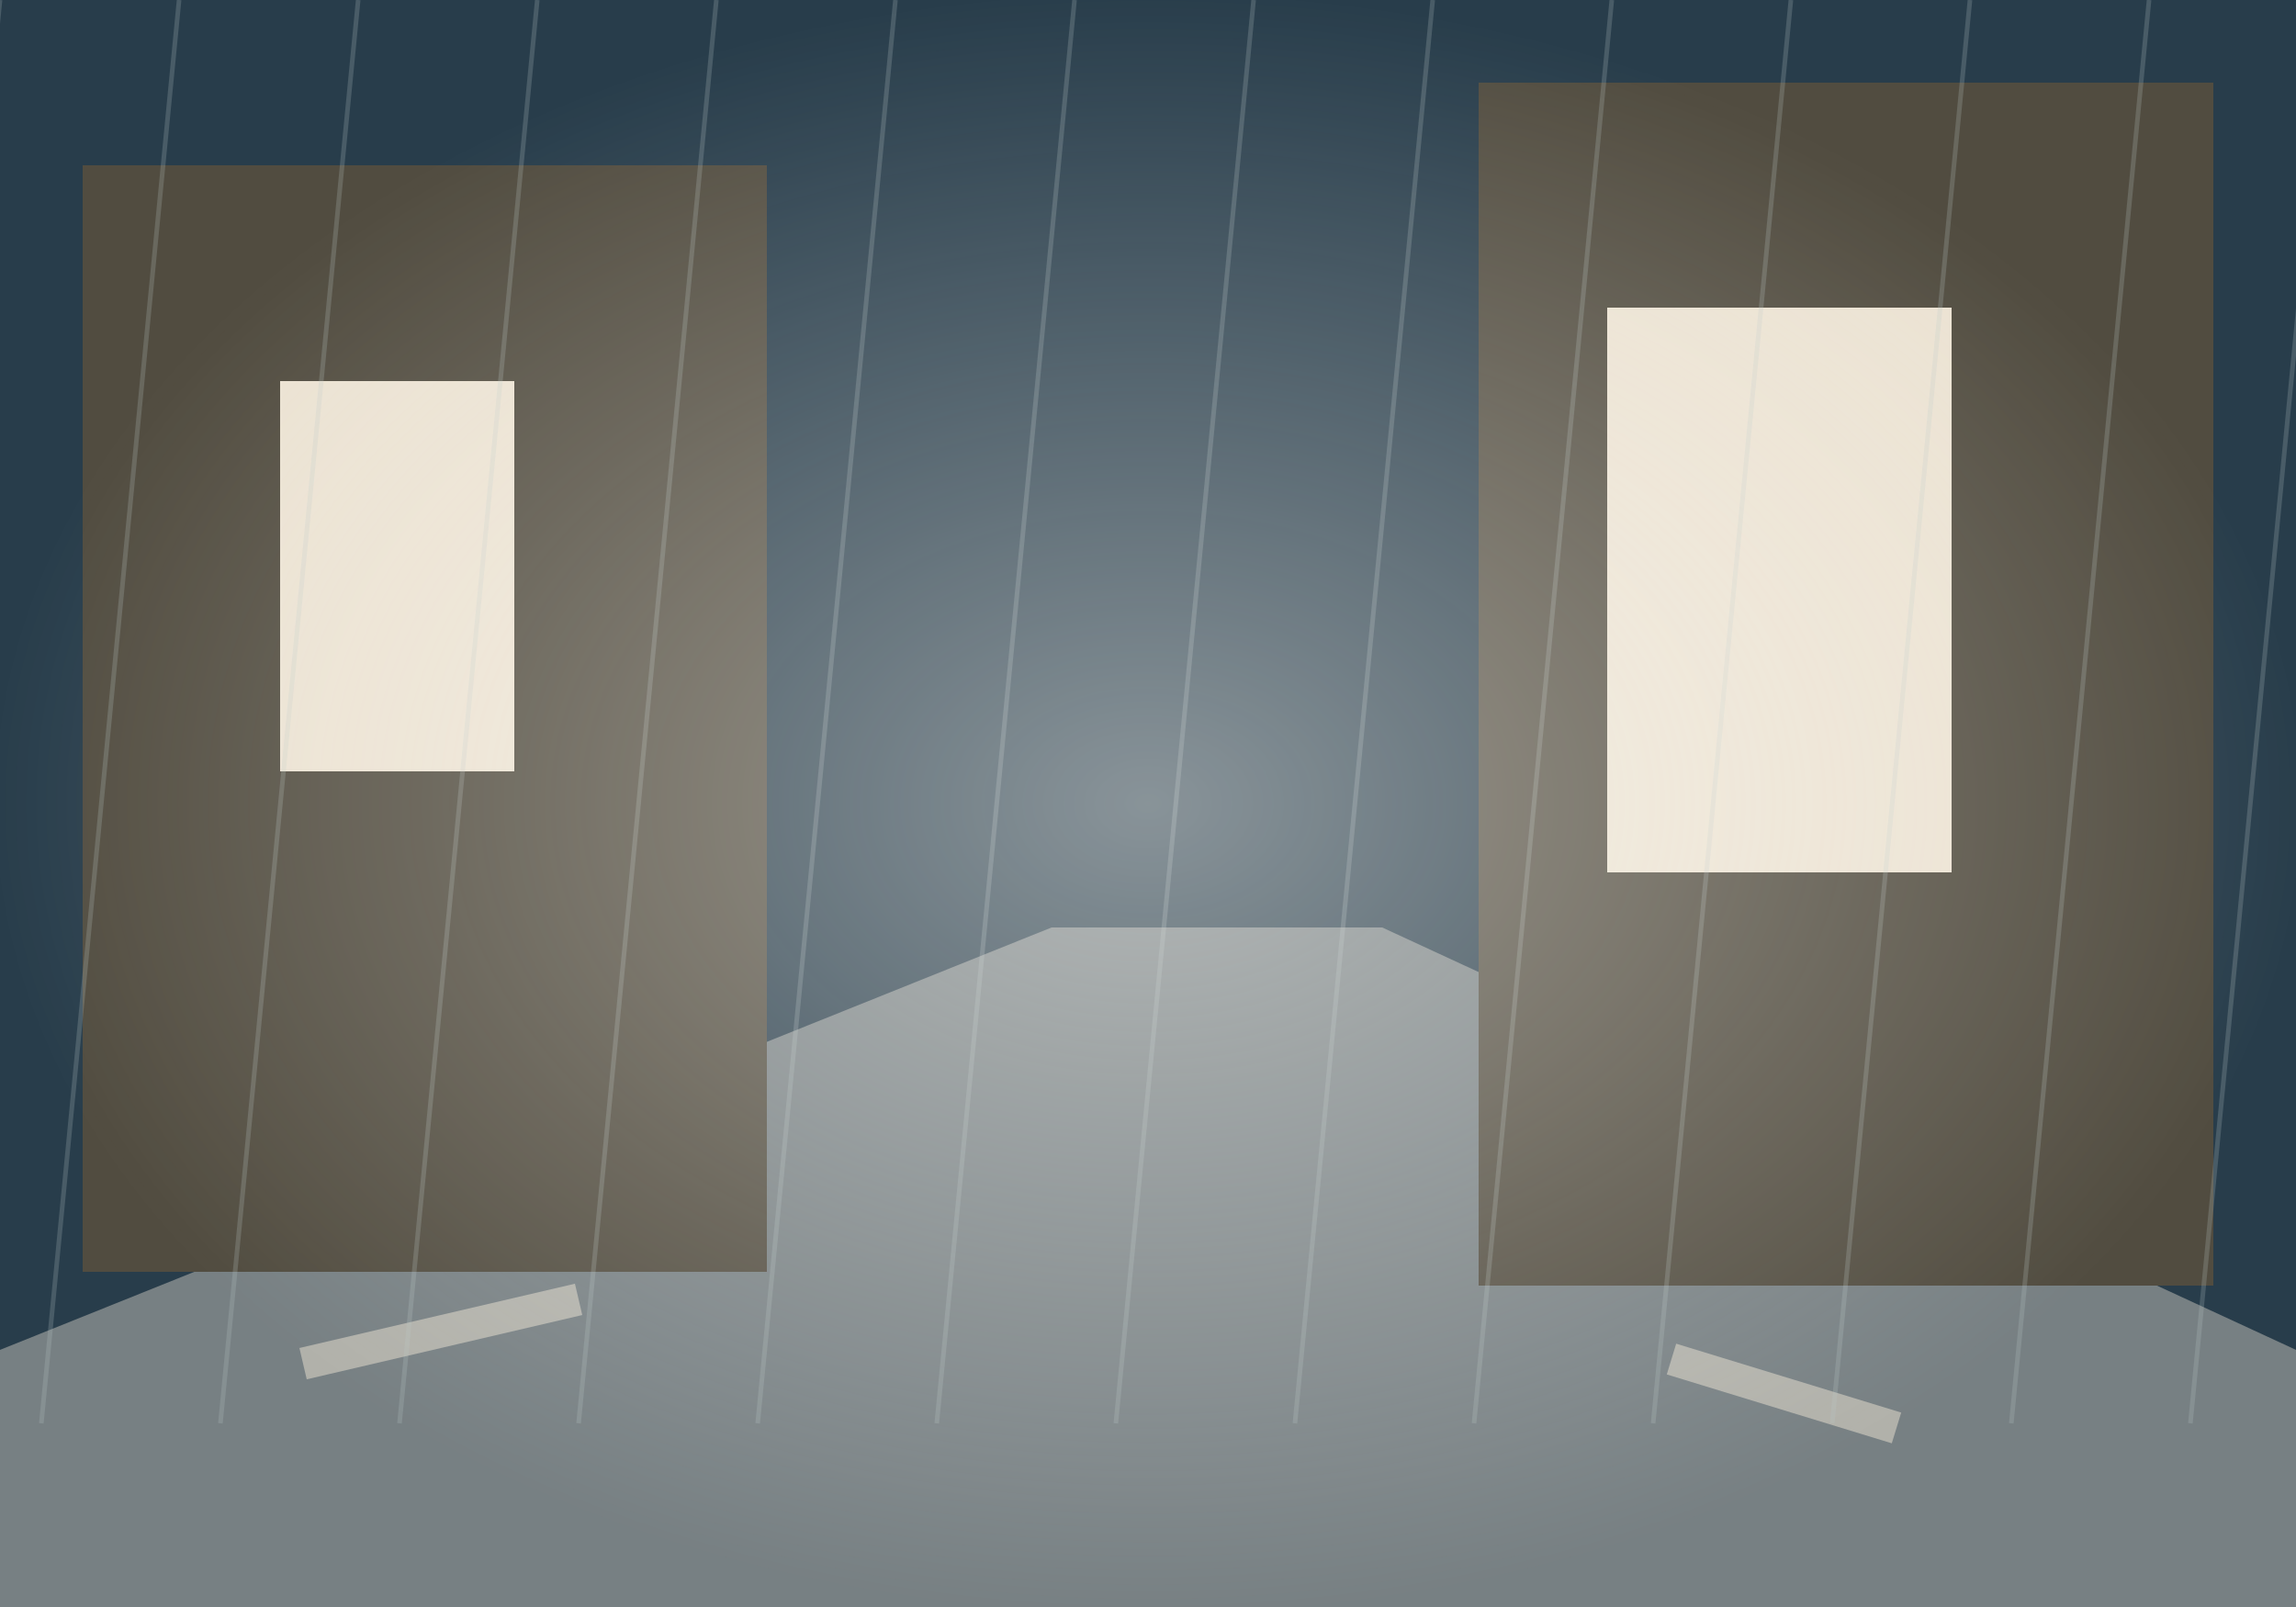
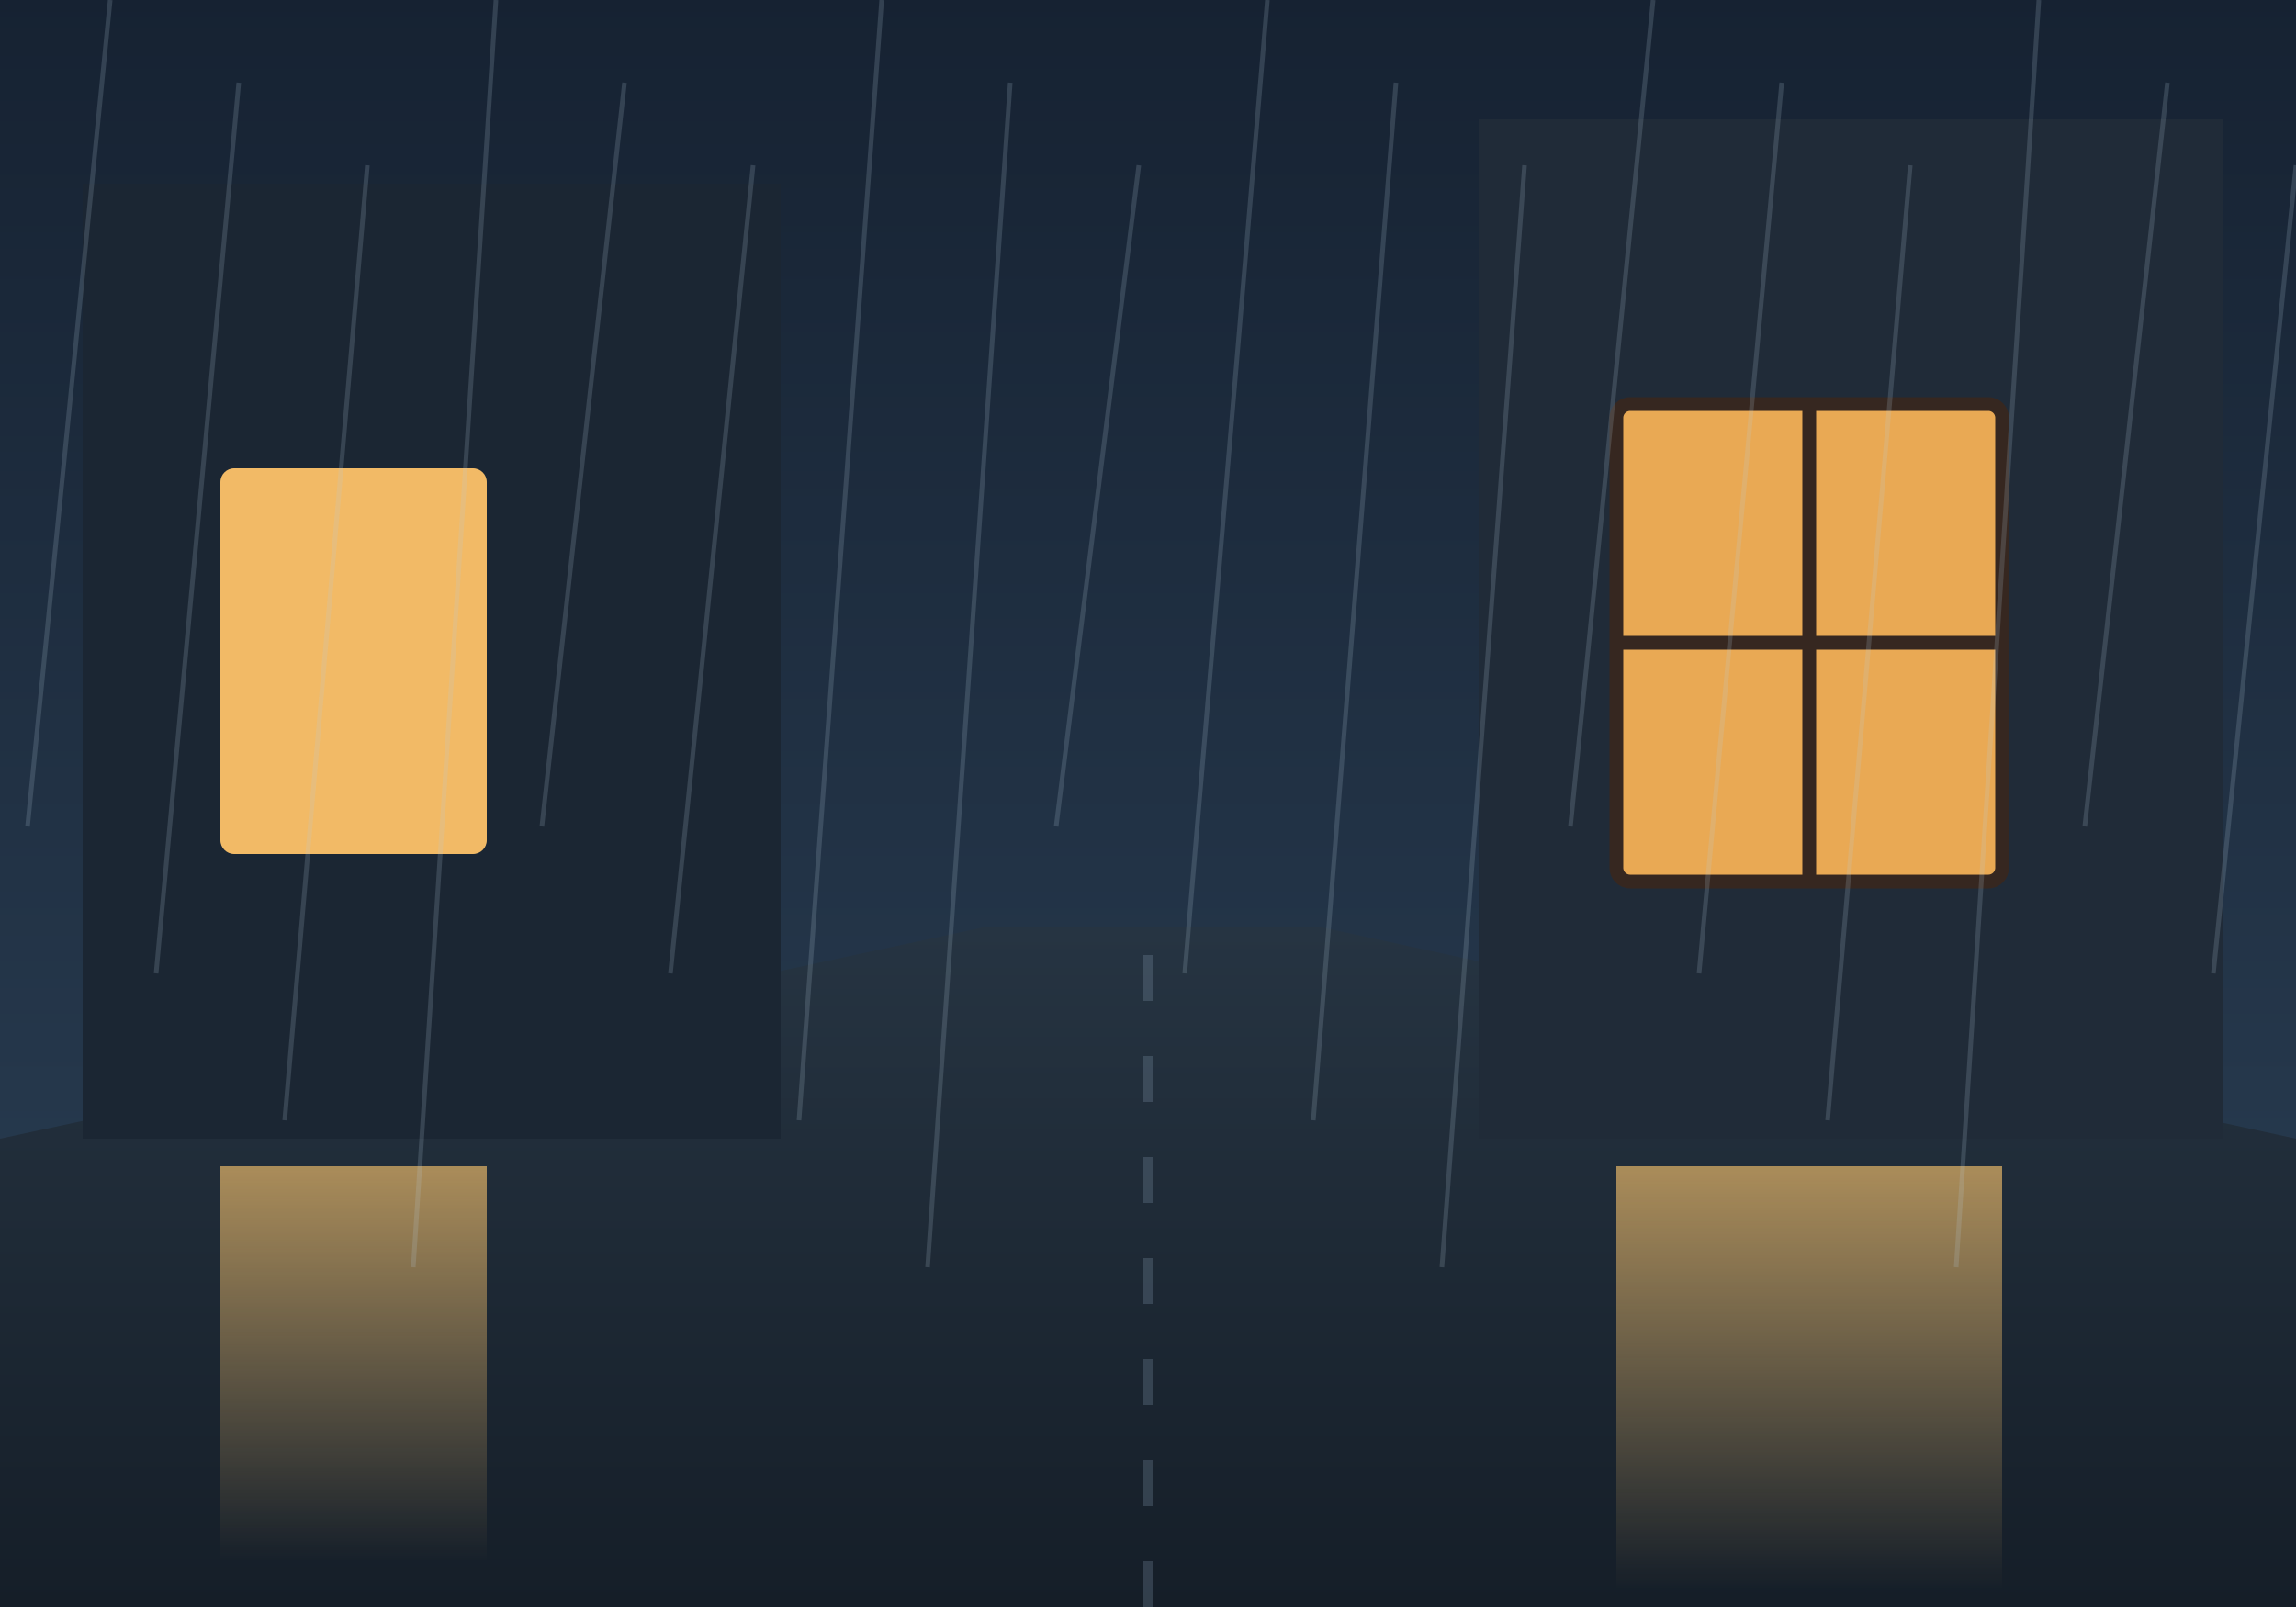
- <svg xmlns="http://www.w3.org/2000/svg" width="500" height="350" viewBox="0 0 500 350">
+ <svg xmlns="http://www.w3.org/2000/svg" width="500" height="350" viewBox="0 0 500 350" fill="none">
  <defs>
-     <linearGradient id="glass" x1="0" x2="1">
-       <stop stop-color="#ebe2d2" stop-opacity=".5" />
-       <stop offset=".5" stop-color="#ebe2d2" />
-       <stop offset="1" stop-color="#514c40" stop-opacity=".8" />
+     <linearGradient id="nightSky" x1="0" y1="0" x2="0" y2="1">
+       <stop offset="0%" stop-color="#162232" />
+       <stop offset="100%" stop-color="#2c4157" />
    </linearGradient>
-     <radialGradient id="light">
-       <stop stop-color="#fffdf8" stop-opacity=".45" />
-       <stop offset="1" stop-color="#fffdf8" stop-opacity="0" />
-     </radialGradient>
+     <linearGradient id="wetRoad" x1="0" y1="0" x2="0" y2="1">
+       <stop offset="0%" stop-color="#263442" />
+       <stop offset="100%" stop-color="#151e28" />
+     </linearGradient>
+     <linearGradient id="winRef" x1="0" y1="0" x2="0" y2="1">
+       <stop offset="0%" stop-color="#f5c06b" stop-opacity="0.65" />
+       <stop offset="100%" stop-color="#f5c06b" stop-opacity="0" />
+     </linearGradient>
  </defs>
-   <rect width="500" height="350" fill="#e6ddd0" />
-   <rect width="500" height="350" fill="#e6ddd0" />
-   <path d="M0 275 500 239v111H0z" fill="#bea98c" />
-   <rect width="500" height="350" fill="#283d4b" />
-   <path d="M0 294 229 202h72l199 92v56H0z" fill="#778083" />
-   <path d="M18 36h149v241H18zM322 18h160v262H322z" fill="#514c40" />
-   <path d="M61 83h51v85H61zM350 67h75v123h-75z" fill="#ebe2d2" />
-   <path d="m66 297 60-14m238 13 49 15" stroke="#ebe2d2" stroke-width="7" opacity=".5" />
-   <path d="m0 0-30 310" stroke="#b7c6c8" stroke-width="1" opacity=".23" />
-   <path d="m39 0-30 310" stroke="#b7c6c8" stroke-width="1" opacity=".23" />
-   <path d="m78 0-30 310" stroke="#b7c6c8" stroke-width="1" opacity=".23" />
-   <path d="m117 0-30 310" stroke="#b7c6c8" stroke-width="1" opacity=".23" />
-   <path d="m156 0-30 310" stroke="#b7c6c8" stroke-width="1" opacity=".23" />
-   <path d="m195 0-30 310" stroke="#b7c6c8" stroke-width="1" opacity=".23" />
-   <path d="m234 0-30 310" stroke="#b7c6c8" stroke-width="1" opacity=".23" />
-   <path d="m273 0-30 310" stroke="#b7c6c8" stroke-width="1" opacity=".23" />
-   <path d="m312 0-30 310" stroke="#b7c6c8" stroke-width="1" opacity=".23" />
-   <path d="m351 0-30 310" stroke="#b7c6c8" stroke-width="1" opacity=".23" />
-   <path d="m390 0-30 310" stroke="#b7c6c8" stroke-width="1" opacity=".23" />
-   <path d="m429 0-30 310" stroke="#b7c6c8" stroke-width="1" opacity=".23" />
-   <path d="m468 0-30 310" stroke="#b7c6c8" stroke-width="1" opacity=".23" />
-   <path d="m507 0-30 310" stroke="#b7c6c8" stroke-width="1" opacity=".23" />
-   <rect width="500" height="350" fill="url(#light)" />
+   <rect width="500" height="350" fill="url(#nightSky)" />
+   <polygon points="0,248 214,202 288,202 500,248 500,350 0,350" fill="url(#wetRoad)" />
+   <rect x="18" y="40" width="152" height="208" fill="#1b2633" />
+   <rect x="322" y="26" width="162" height="222" fill="#202b38" />
+   <rect x="48" y="102" width="58" height="84" rx="3" fill="#f2ba66" />
+   <rect x="352" y="88" width="84" height="104" rx="3" fill="#e9a954" />
+   <rect x="352" y="88" width="84" height="104" rx="3" stroke="#362720" stroke-width="3" />
+   <path d="M394 88v104M352 140h84" stroke="#362720" stroke-width="3" />
+   <rect x="48" y="254" width="58" height="86" fill="url(#winRef)" />
+   <rect x="352" y="254" width="84" height="92" fill="url(#winRef)" />
+   <line x1="250" y1="208" x2="250" y2="350" stroke="#7d95aa" stroke-opacity="0.28" stroke-dasharray="10 12" stroke-width="2" />
+   <line x1="24" y1="0" x2="6" y2="180" stroke="#b8cfe0" stroke-opacity="0.18" stroke-width="1" />
+   <line x1="52" y1="18" x2="34" y2="212" stroke="#b8cfe0" stroke-opacity="0.18" stroke-width="1" />
+   <line x1="80" y1="36" x2="62" y2="244" stroke="#b8cfe0" stroke-opacity="0.18" stroke-width="1" />
+   <line x1="108" y1="0" x2="90" y2="276" stroke="#b8cfe0" stroke-opacity="0.18" stroke-width="1" />
+   <line x1="136" y1="18" x2="118" y2="180" stroke="#b8cfe0" stroke-opacity="0.18" stroke-width="1" />
+   <line x1="164" y1="36" x2="146" y2="212" stroke="#b8cfe0" stroke-opacity="0.18" stroke-width="1" />
+   <line x1="192" y1="0" x2="174" y2="244" stroke="#b8cfe0" stroke-opacity="0.18" stroke-width="1" />
+   <line x1="220" y1="18" x2="202" y2="276" stroke="#b8cfe0" stroke-opacity="0.18" stroke-width="1" />
+   <line x1="248" y1="36" x2="230" y2="180" stroke="#b8cfe0" stroke-opacity="0.18" stroke-width="1" />
+   <line x1="276" y1="0" x2="258" y2="212" stroke="#b8cfe0" stroke-opacity="0.18" stroke-width="1" />
+   <line x1="304" y1="18" x2="286" y2="244" stroke="#b8cfe0" stroke-opacity="0.18" stroke-width="1" />
+   <line x1="332" y1="36" x2="314" y2="276" stroke="#b8cfe0" stroke-opacity="0.18" stroke-width="1" />
+   <line x1="360" y1="0" x2="342" y2="180" stroke="#b8cfe0" stroke-opacity="0.18" stroke-width="1" />
+   <line x1="388" y1="18" x2="370" y2="212" stroke="#b8cfe0" stroke-opacity="0.18" stroke-width="1" />
+   <line x1="416" y1="36" x2="398" y2="244" stroke="#b8cfe0" stroke-opacity="0.18" stroke-width="1" />
+   <line x1="444" y1="0" x2="426" y2="276" stroke="#b8cfe0" stroke-opacity="0.18" stroke-width="1" />
+   <line x1="472" y1="18" x2="454" y2="180" stroke="#b8cfe0" stroke-opacity="0.18" stroke-width="1" />
+   <line x1="500" y1="36" x2="482" y2="212" stroke="#b8cfe0" stroke-opacity="0.18" stroke-width="1" />
</svg>
